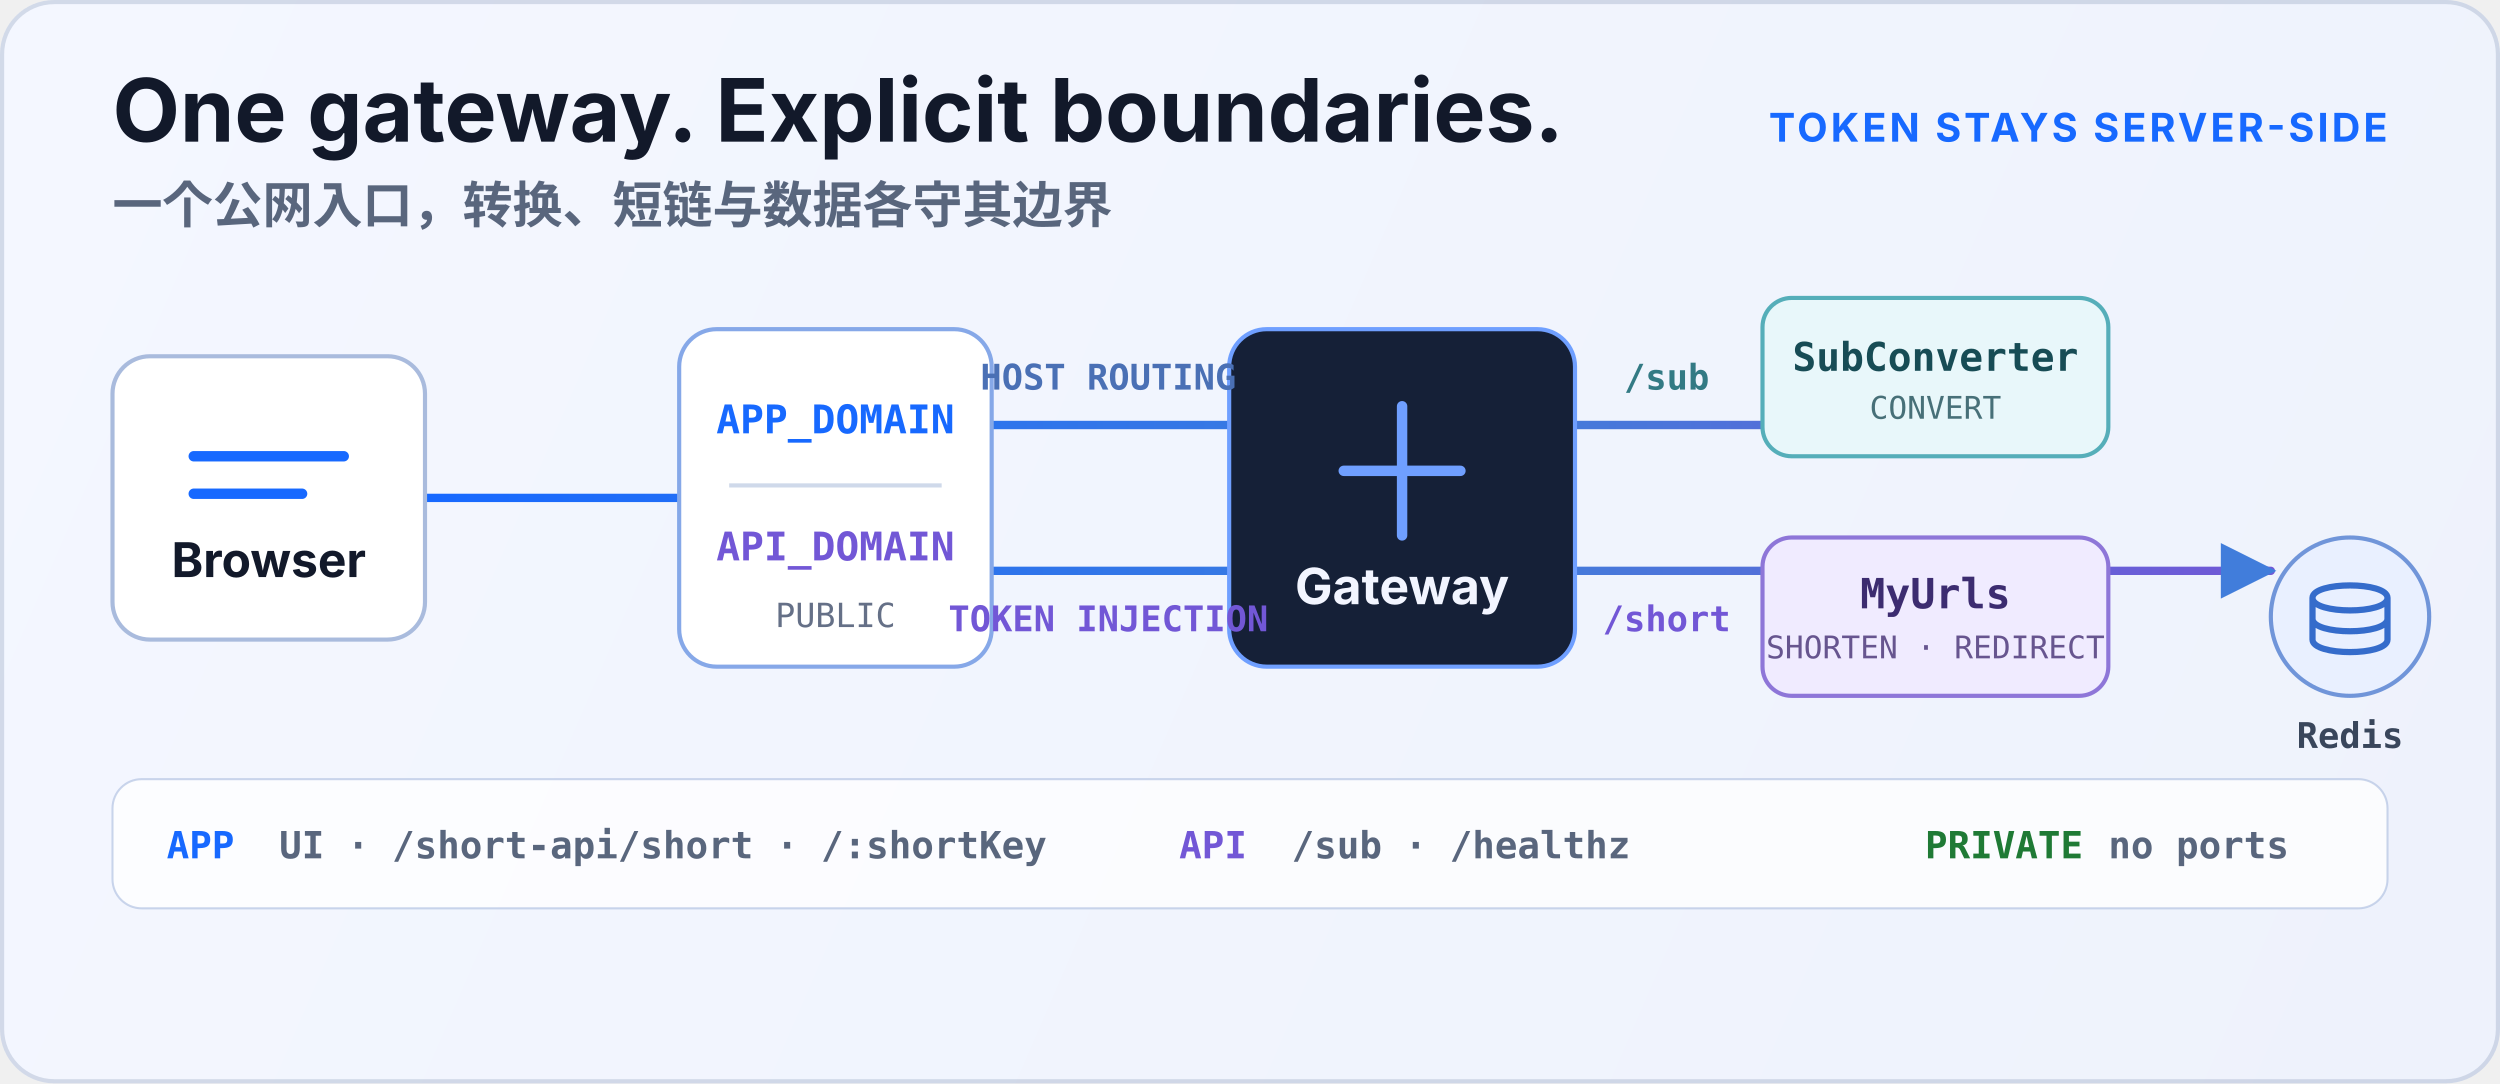
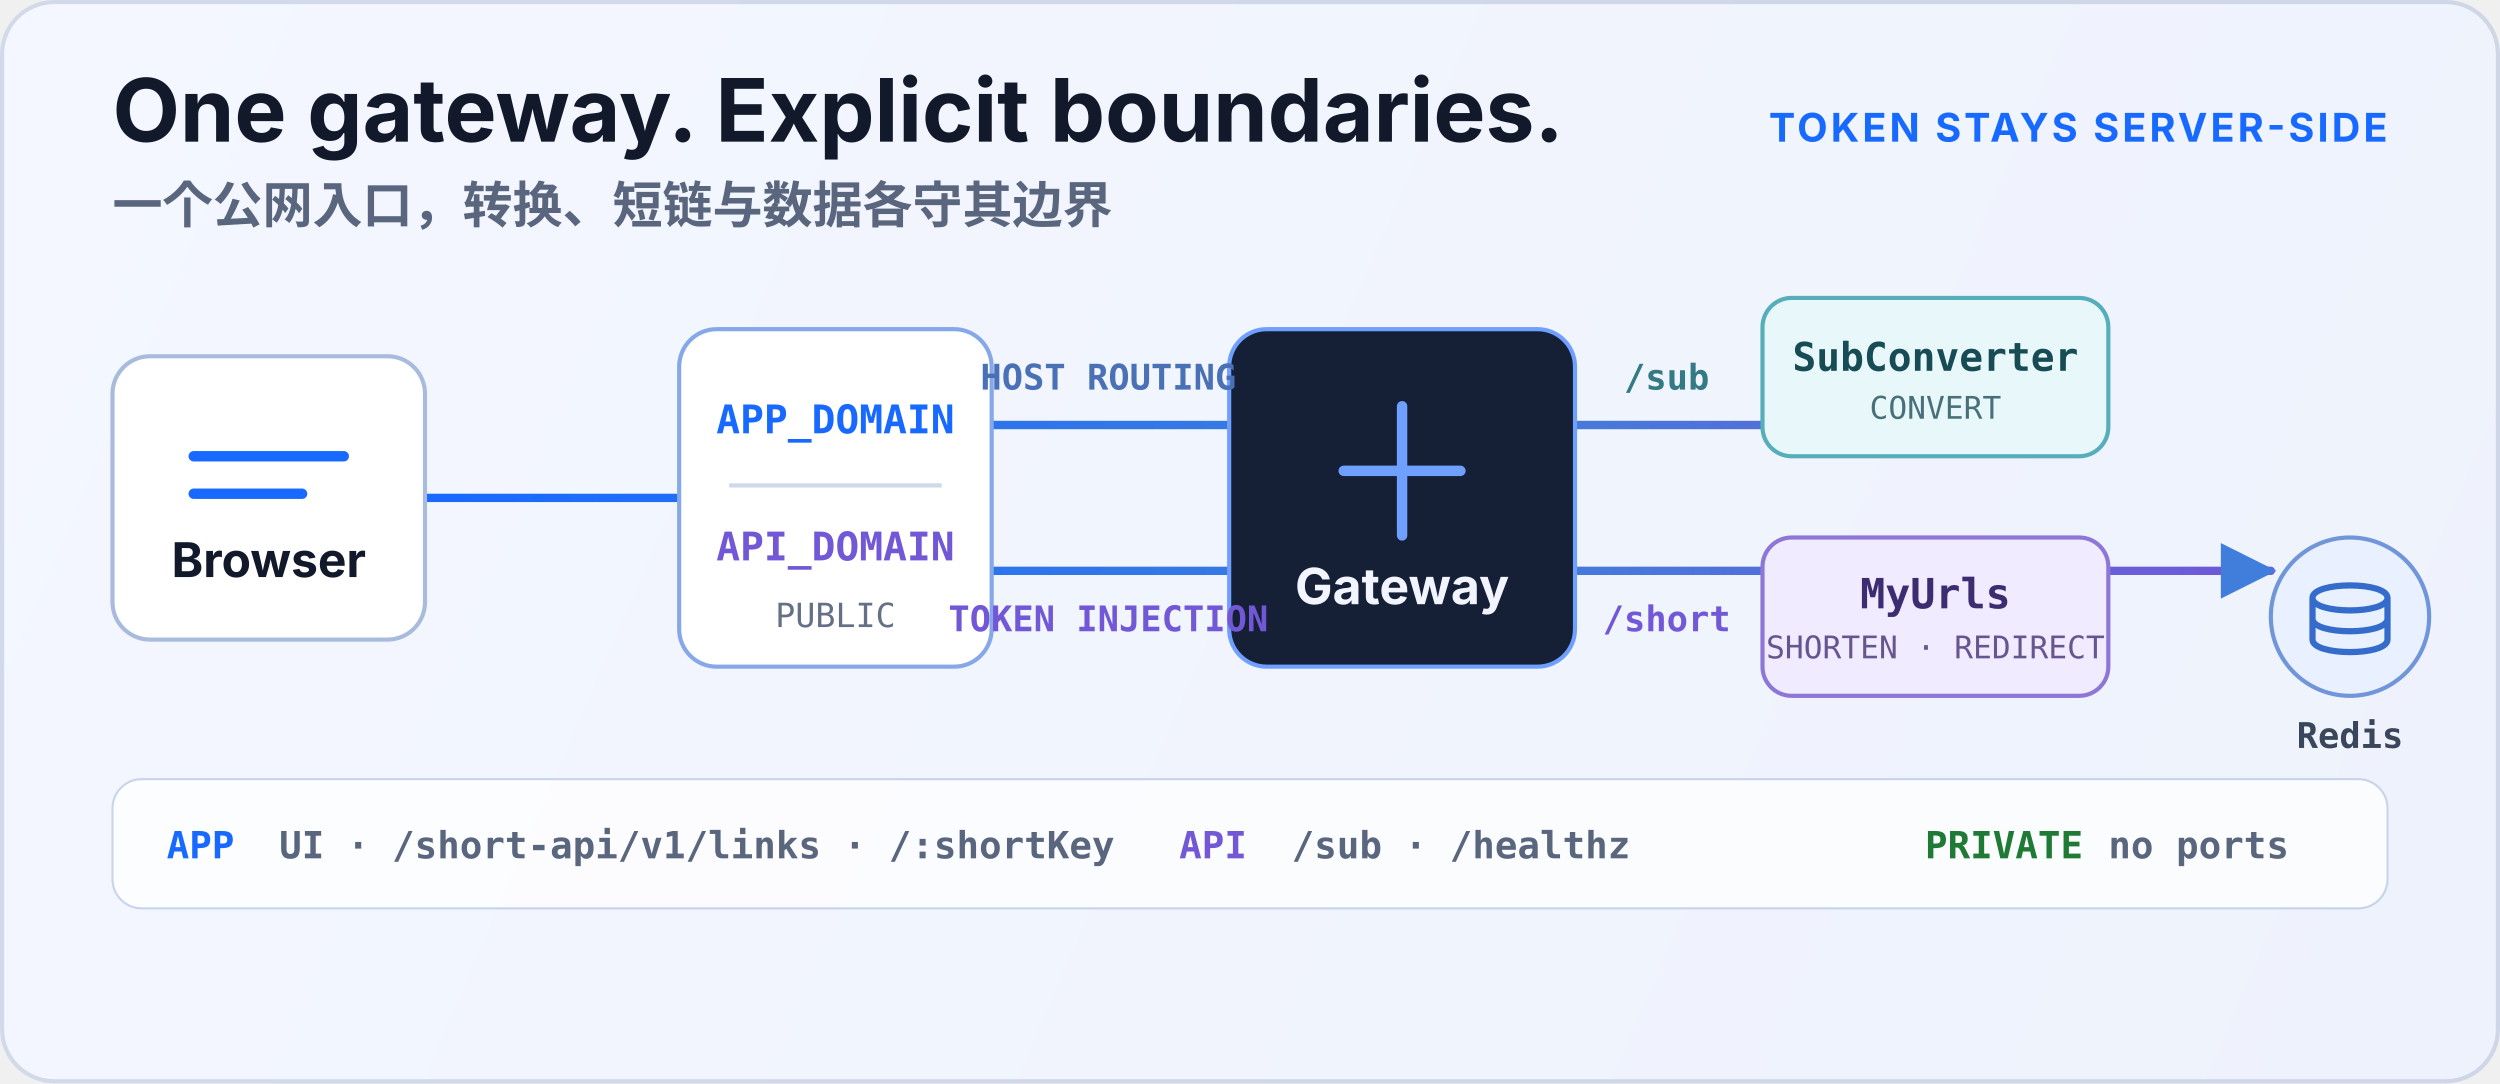
<svg xmlns="http://www.w3.org/2000/svg" width="1200" height="520" viewBox="0 0 1200 520" role="img" aria-labelledby="title desc">
  <defs>
    <linearGradient id="ground" x1="0" y1="0" x2="1200" y2="520" gradientUnits="userSpaceOnUse">
      <stop stop-color="#F4F7FF" />
      <stop offset="1" stop-color="#EEF2FC" />
    </linearGradient>
    <linearGradient id="flow" x1="206" y1="0" x2="1090" y2="0" gradientUnits="userSpaceOnUse">
      <stop stop-color="#1769FF" />
      <stop offset="0.58" stop-color="#417DDB" />
      <stop offset="1" stop-color="#7257D6" />
    </linearGradient>
    <marker id="arrow" viewBox="0 0 12 12" refX="10" refY="6" markerWidth="8" markerHeight="8" orient="auto">
      <path d="M1 1L11 6L1 11Z" fill="#417DDB" />
    </marker>
  </defs>
  <rect width="1200" height="520" rx="26" fill="url(#ground)" />
  <rect x="1" y="1" width="1198" height="518" rx="25" fill="none" stroke="#5D739B" stroke-opacity="0.22" stroke-width="2" />
  <g font-family="-apple-system, BlinkMacSystemFont, 'Segoe UI', 'PingFang SC', sans-serif">
    <text x="54" y="68" fill="#12192A" font-size="42" font-weight="750">One gateway. Explicit boundaries.</text>
    <text x="54" y="107" fill="#59667D" font-size="24" font-weight="560">一个公网入口，转换、短链与数据各守其边界</text>
    <text x="1146" y="68" text-anchor="end" fill="#1769FF" font-size="19" font-weight="700" letter-spacing="1.5">TOKEN STAYS SERVER-SIDE</text>
  </g>
  <path d="M205 239H325M475 204H590M475 274H590M756 204H846M756 274H846M1012 274H1090" fill="none" stroke="url(#flow)" stroke-width="4" stroke-linecap="round" marker-end="url(#arrow)" />
  <g transform="translate(54 171)" font-family="-apple-system, BlinkMacSystemFont, 'Segoe UI', sans-serif">
    <rect width="150" height="136" rx="18" fill="#FFFFFF" stroke="#A9BBDD" stroke-width="2" />
    <path d="M39 48H111M39 66H91" stroke="#1769FF" stroke-width="5" stroke-linecap="round" />
    <text x="75" y="106" text-anchor="middle" fill="#12192A" font-size="23" font-weight="700">Browser</text>
  </g>
  <g transform="translate(326 158)" font-family="ui-monospace, SFMono-Regular, Menlo, monospace">
    <rect width="150" height="162" rx="18" fill="#FFFFFF" stroke="#86A8E8" stroke-width="2" />
    <text x="75" y="50" text-anchor="middle" fill="#1769FF" font-size="19" font-weight="700">APP_DOMAIN</text>
    <path d="M24 75H126" stroke="#CFD9EA" stroke-width="2" />
    <text x="75" y="111" text-anchor="middle" fill="#7257D6" font-size="19" font-weight="700">API_DOMAIN</text>
    <text x="75" y="143" text-anchor="middle" fill="#657087" font-size="16">PUBLIC</text>
  </g>
  <g transform="translate(590 158)" font-family="-apple-system, BlinkMacSystemFont, 'Segoe UI', sans-serif">
    <rect width="166" height="162" rx="18" fill="#152037" stroke="#6F9FFF" stroke-width="2" />
    <path d="M83 37V99M55 68H111" stroke="#6F9FFF" stroke-width="5" stroke-linecap="round" />
    <text x="83" y="132" text-anchor="middle" fill="#F2F5FF" font-size="24" font-weight="700">Gateway</text>
  </g>
  <g transform="translate(846 143)" font-family="ui-monospace, SFMono-Regular, Menlo, monospace">
    <rect width="166" height="76" rx="14" fill="#E8F7FA" stroke="#55AEB9" stroke-width="2" />
    <text x="83" y="35" text-anchor="middle" fill="#174C55" font-size="19" font-weight="700">SubConverter</text>
    <text x="83" y="58" text-anchor="middle" fill="#477078" font-size="15">CONVERT</text>
    <rect y="115" width="166" height="76" rx="14" fill="#F0EBFF" stroke="#8E76D8" stroke-width="2" />
    <text x="83" y="149" text-anchor="middle" fill="#3C2C70" font-size="20" font-weight="700">MyUrls</text>
    <text x="83" y="173" text-anchor="middle" fill="#67558F" font-size="15">SHORTEN · REDIRECT</text>
  </g>
  <g transform="translate(1090 258)" font-family="ui-monospace, SFMono-Regular, Menlo, monospace">
    <rect width="76" height="76" rx="38" fill="#E9F0FF" stroke="#7095D9" stroke-width="2" />
    <path d="M20 29C20 21 56 21 56 29V49C56 57 20 57 20 49ZM20 29C20 37 56 37 56 29M20 39C20 47 56 47 56 39" fill="none" stroke="#356CCB" stroke-width="3" />
    <text x="38" y="101" text-anchor="middle" fill="#39465B" font-size="17" font-weight="700">Redis</text>
  </g>
  <g font-family="ui-monospace, SFMono-Regular, Menlo, monospace" font-size="17" font-weight="650">
    <text x="532" y="187" text-anchor="middle" fill="#4A70B5">HOST ROUTING</text>
    <text x="532" y="303" text-anchor="middle" fill="#7257D6">TOKEN INJECTION</text>
    <text x="800" y="187" text-anchor="middle" fill="#337A84">/sub</text>
    <text x="800" y="303" text-anchor="middle" fill="#7257D6">/short</text>
  </g>
  <rect x="54" y="374" width="1092" height="62" rx="14" fill="#FFFFFF" fill-opacity="0.74" stroke="#A9BBDD" stroke-opacity="0.6" />
  <g font-family="ui-monospace, SFMono-Regular, Menlo, monospace" font-size="18" font-weight="650">
    <text x="80" y="412" fill="#1769FF">APP</text>
-     <text x="134" y="412" fill="#59667D">UI · /short-api/short · /:shortKey</text>
+     <text x="134" y="412" fill="#59667D">UI · /short-api/v1/links · /:shortKey</text>
    <text x="566" y="412" fill="#7257D6">API</text>
    <text x="620" y="412" fill="#59667D">/sub · /healthz</text>
    <text x="924" y="412" fill="#1F7A35">PRIVATE</text>
    <text x="1012" y="412" fill="#59667D">no ports</text>
  </g>
</svg>
